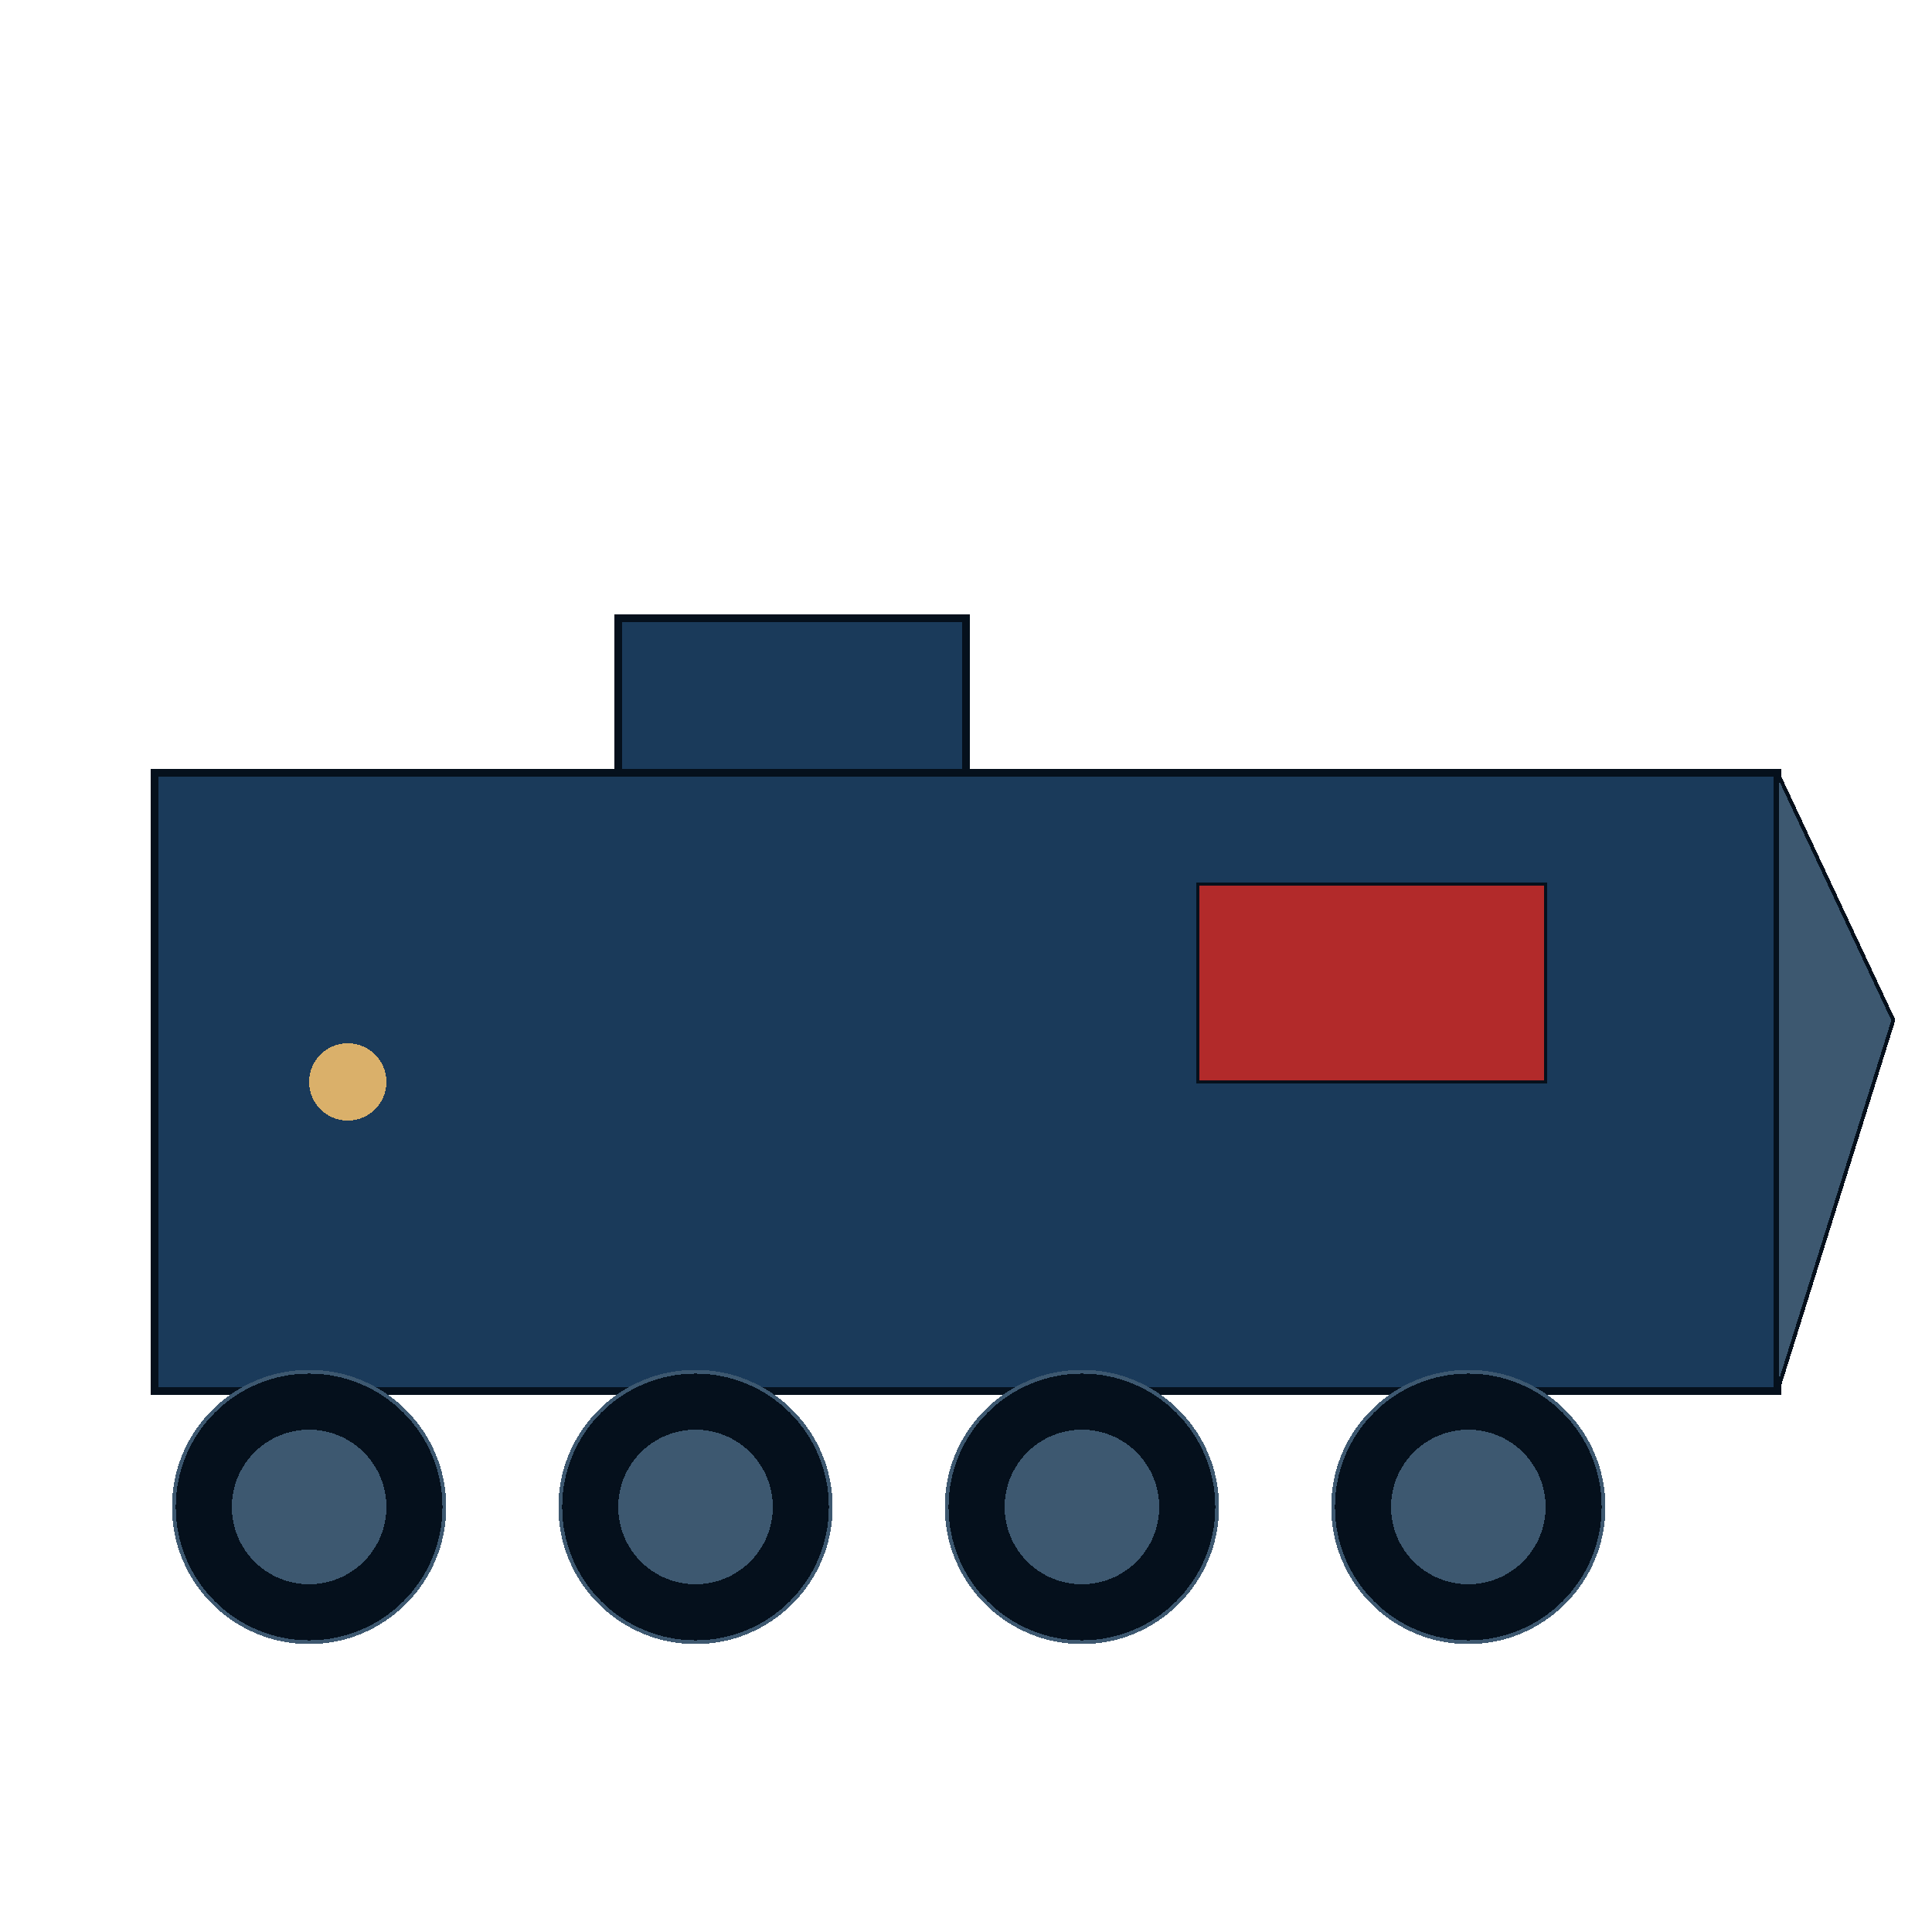
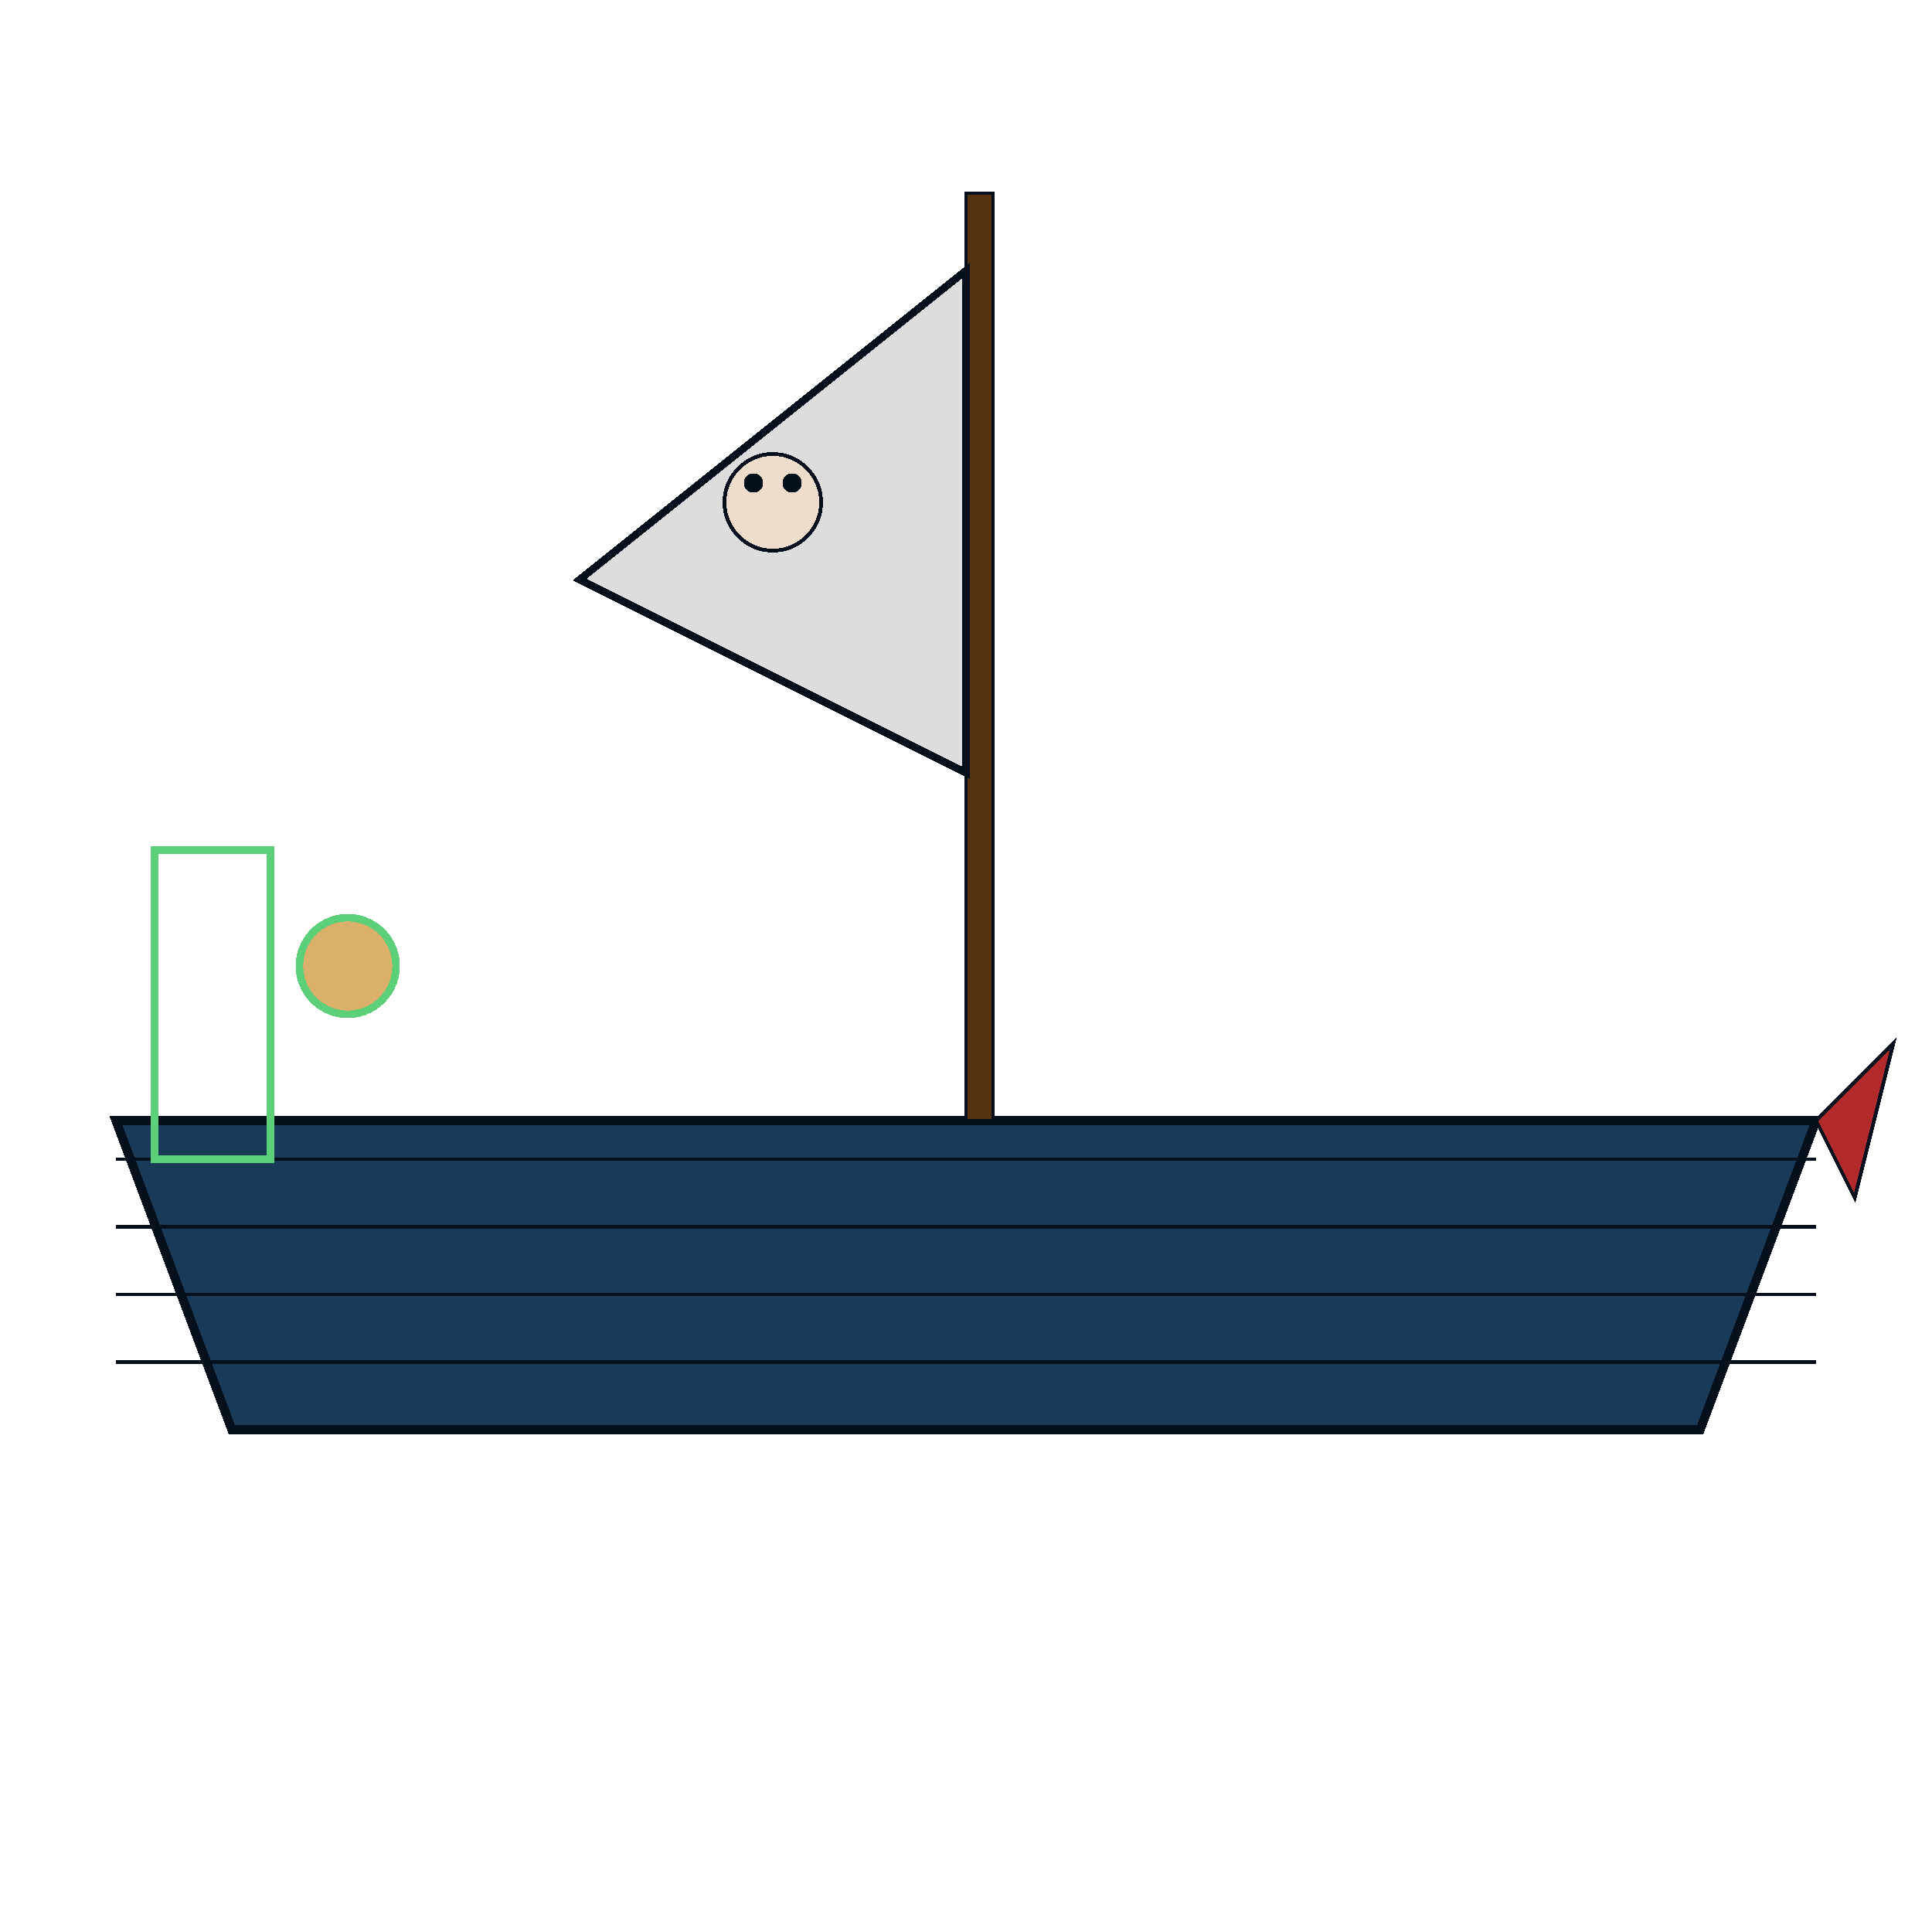
<svg xmlns="http://www.w3.org/2000/svg" viewBox="0 0 256 256" width="256" height="256" shape-rendering="crispEdges">
-   <rect x="20.48" y="102.40" width="215.04" height="81.92" fill="#1a3a5a" stroke="#05101c" stroke-width="1.00" />
-   <polygon points="235.52,102.40 250.88,135.17 235.52,184.32" fill="#3d5870" stroke="#05101c" stroke-width="0.50" />
-   <rect x="158.72" y="117.15" width="46.08" height="26.21" fill="#b22a2a" stroke="#05101c" stroke-width="0.50" />
-   <circle cx="40.96" cy="199.68" r="17.92" fill="#05101c" stroke="#3d5870" stroke-width="0.50" />
-   <circle cx="40.96" cy="199.68" r="10.24" fill="#3d5870" />
-   <circle cx="92.16" cy="199.68" r="17.92" fill="#05101c" stroke="#3d5870" stroke-width="0.50" />
-   <circle cx="92.16" cy="199.68" r="10.24" fill="#3d5870" />
-   <circle cx="143.36" cy="199.68" r="17.92" fill="#05101c" stroke="#3d5870" stroke-width="0.50" />
-   <circle cx="143.36" cy="199.68" r="10.24" fill="#3d5870" />
-   <circle cx="194.56" cy="199.68" r="17.92" fill="#05101c" stroke="#3d5870" stroke-width="0.50" />
-   <circle cx="194.56" cy="199.68" r="10.24" fill="#3d5870" />
-   <rect x="81.92" y="81.92" width="46.08" height="20.48" fill="#1a3a5a" stroke="#05101c" stroke-width="1.00" />
-   <circle cx="46.08" cy="143.36" r="5.12" fill="#dab06a" />
+   <polygon points="15.36,148.48 240.64,148.48 225.28,189.44 30.72,189.44" fill="#1a3a5a" stroke="#05101c" stroke-width="1.20" />
+   <line x1="15.36" y1="153.60" x2="240.64" y2="153.60" stroke="#05101c" stroke-width="0.50" />
+   <line x1="15.36" y1="162.56" x2="240.64" y2="162.56" stroke="#05101c" stroke-width="0.50" />
+   <line x1="15.36" y1="171.52" x2="240.64" y2="171.52" stroke="#05101c" stroke-width="0.50" />
+   <line x1="15.36" y1="180.48" x2="240.64" y2="180.48" stroke="#05101c" stroke-width="0.50" />
+   <rect x="128.00" y="25.60" width="3.58" height="122.88" fill="#553311" stroke="#05101c" stroke-width="0.50" />
+   <polygon points="128.00,35.84 76.80,76.80 128.00,102.40" fill="#dddddd" stroke="#05101c" stroke-width="1.00" />
+   <circle cx="102.40" cy="66.56" r="6.40" fill="#eeddcc" stroke="#05101c" stroke-width="0.50" />
+   <circle cx="99.84" cy="64.00" r="1.28" fill="#05101c" />
+   <circle cx="104.96" cy="64.00" r="1.28" fill="#05101c" />
+   <polygon points="240.64,148.48 250.88,138.24 245.76,158.72" fill="#b22a2a" stroke="#05101c" stroke-width="0.50" />
+   <circle cx="46.08" cy="128.00" r="6.40" fill="#dab06a" stroke="#5bd078" stroke-width="1.00" />
+   <rect x="20.48" y="112.64" width="15.36" height="40.96" fill="none" stroke="#5bd078" stroke-width="1.00" />
</svg>
